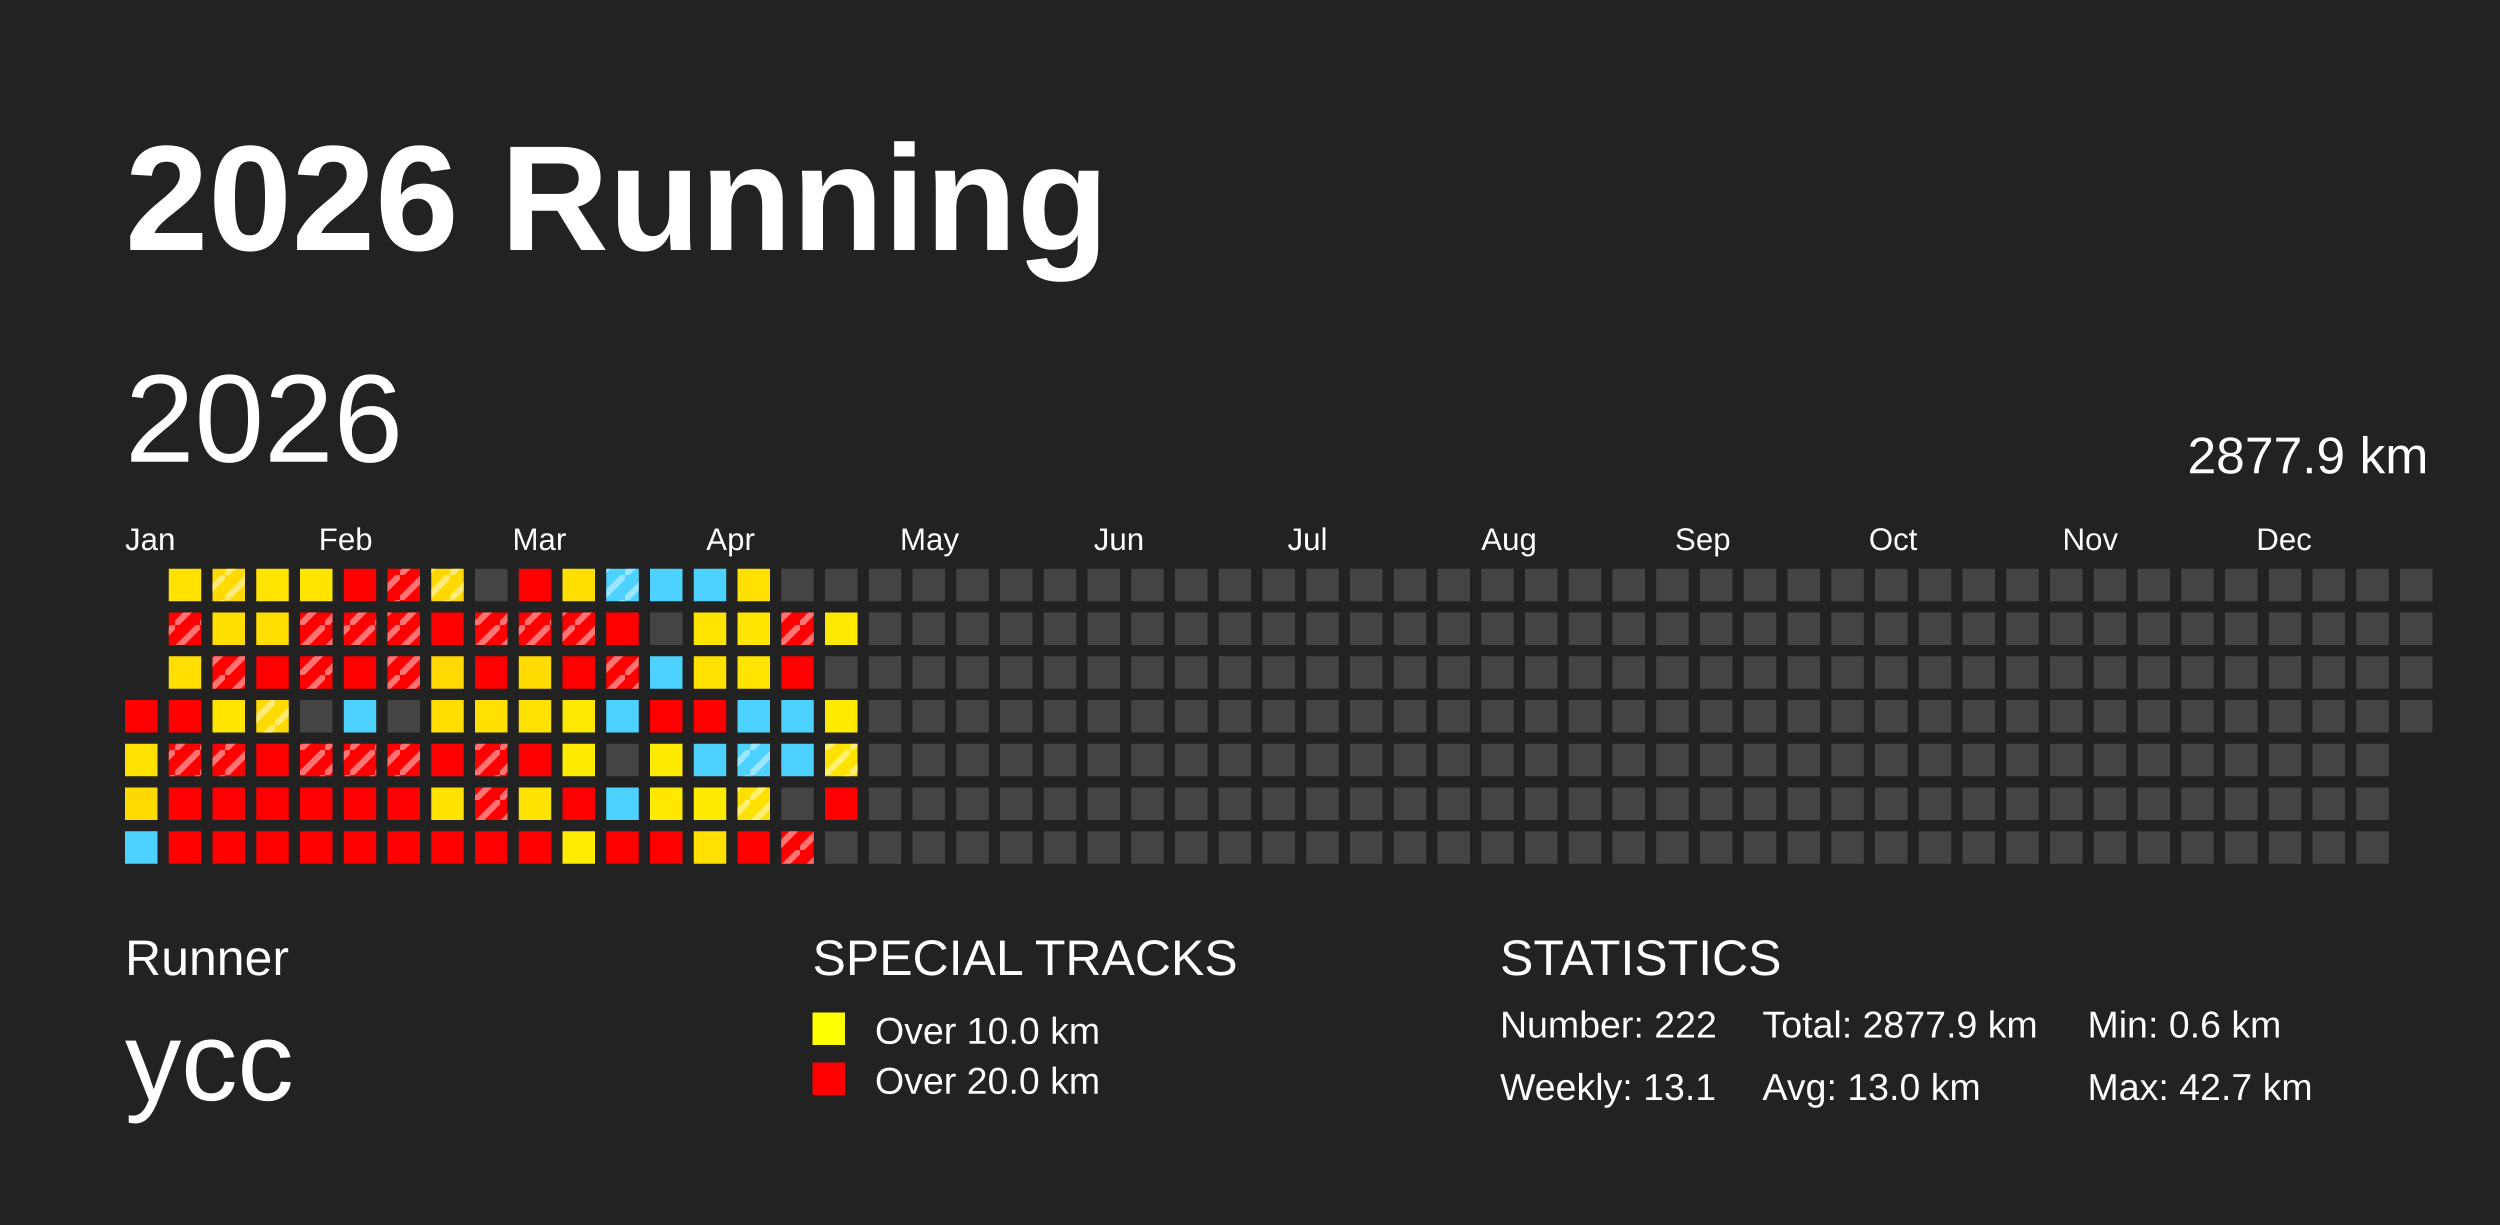
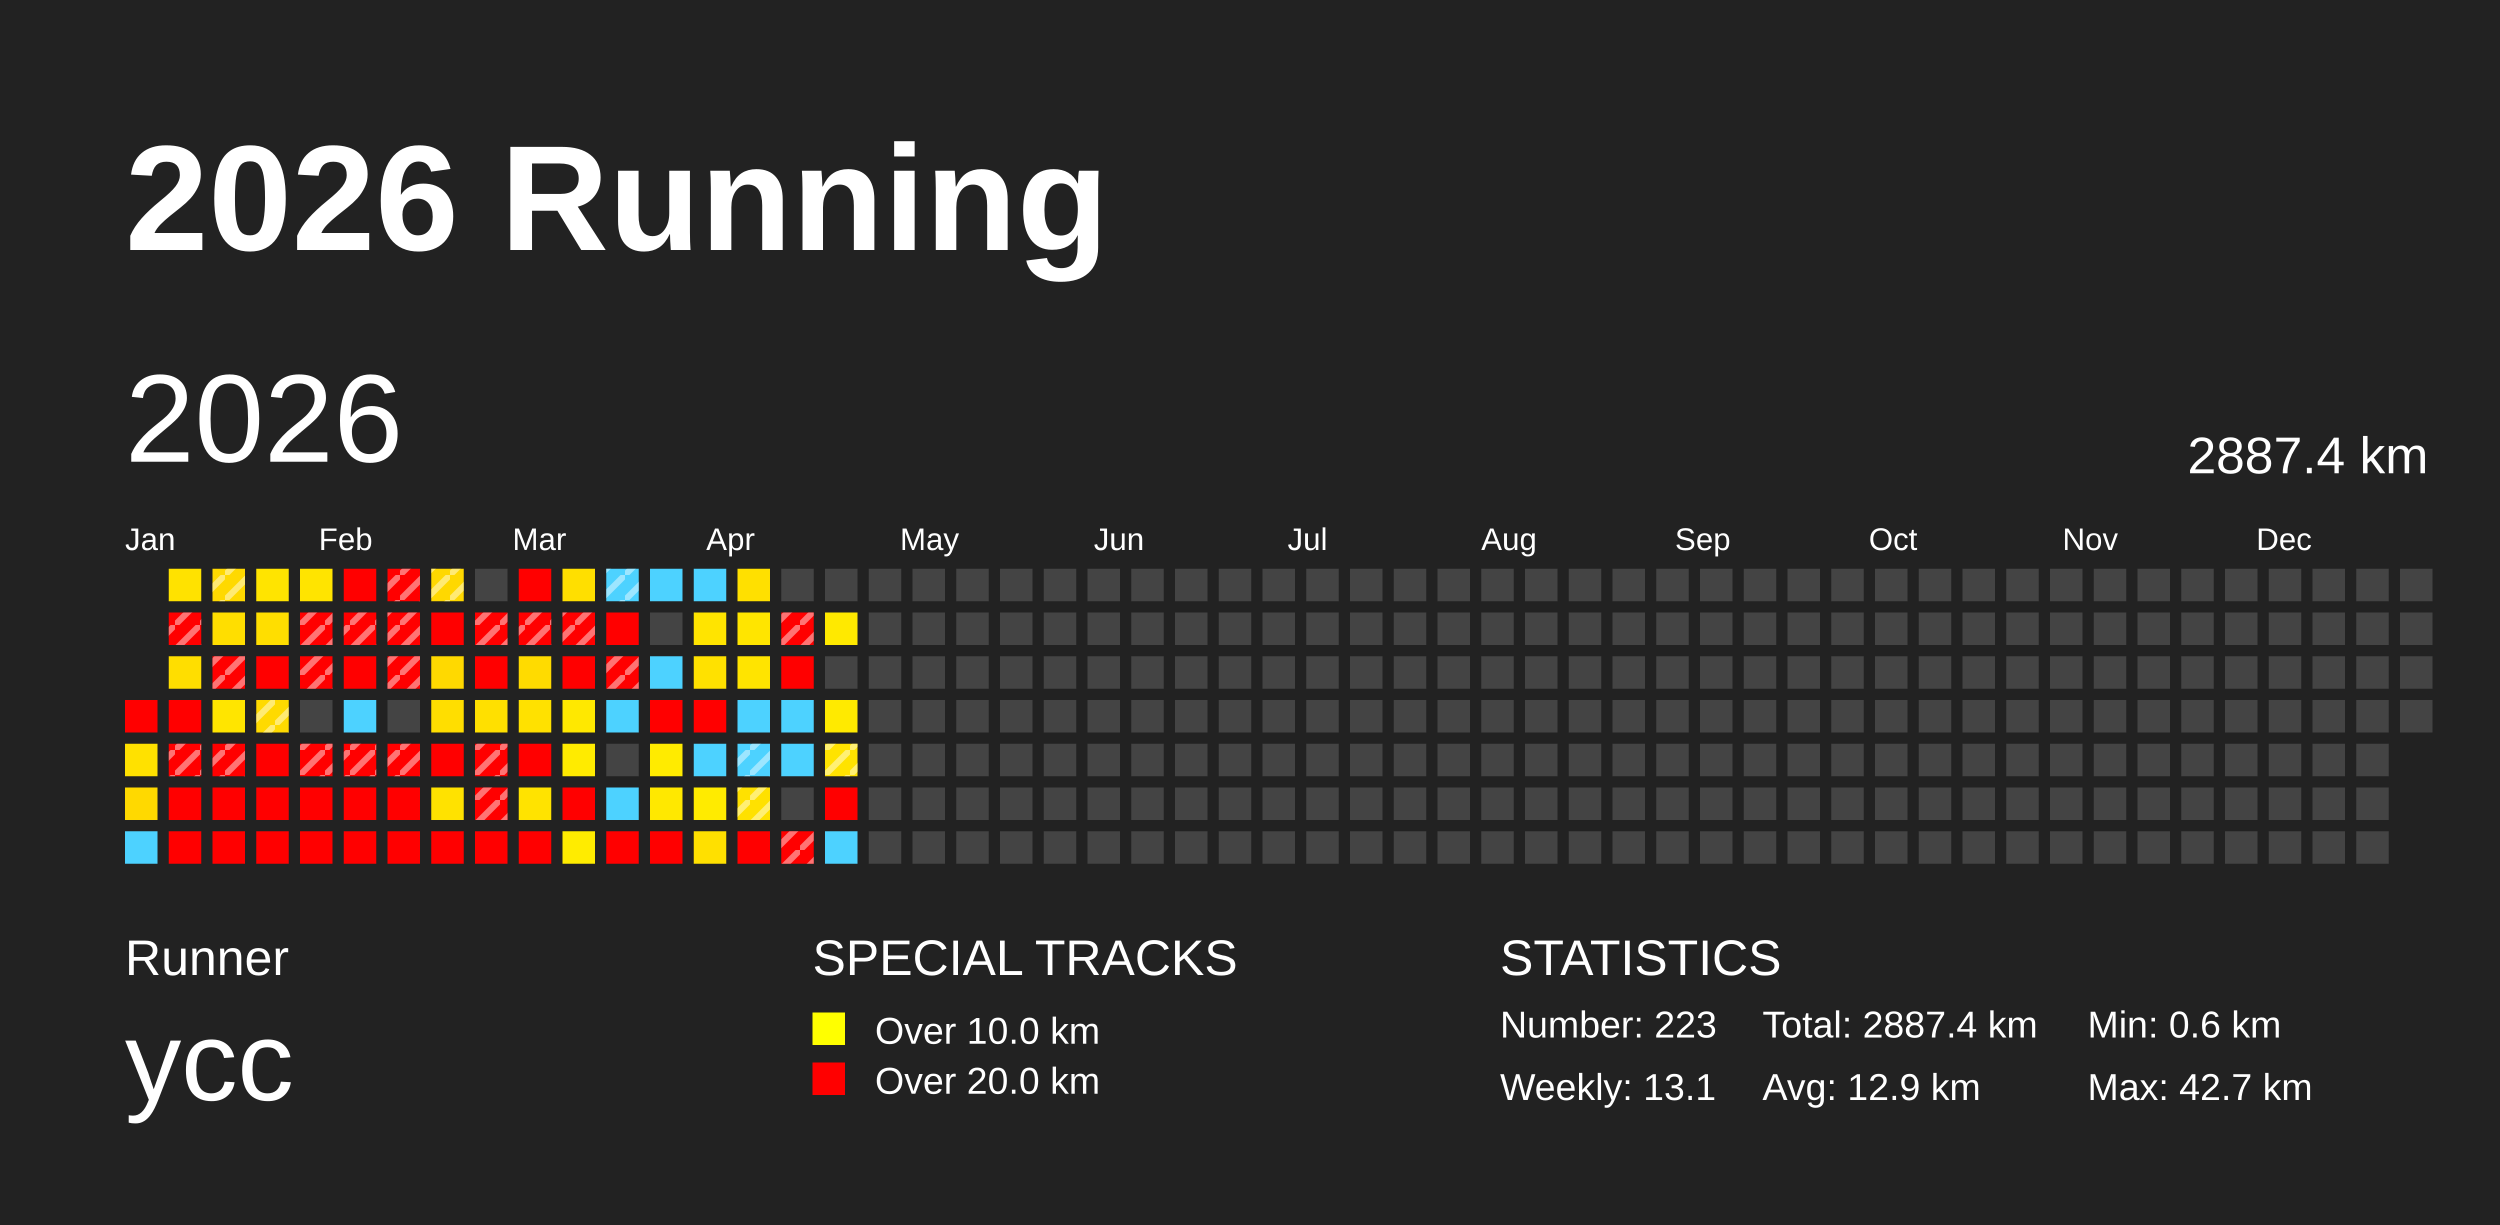
<svg xmlns="http://www.w3.org/2000/svg" baseProfile="full" height="98mm" version="1.1" viewBox="0,0,200,98" width="200mm">
  <defs>
    <pattern height="2" id="indoor-stripe" patternUnits="userSpaceOnUse" width="2">
      <line stroke="white" stroke-opacity="0.45" stroke-width="0.5" x1="0" x2="2" y1="2" y2="0" />
    </pattern>
  </defs>
  <rect fill="#222222" height="98" width="200" x="0" y="0" />
  <text fill="#FFFFFF" style="font-size:12px; font-family:Arial; font-weight:bold;" x="10" y="20">2026 Running</text>
  <text fill="#FFFFFF" style="font-size:4px; font-family:Arial" x="10" y="78">Runner</text>
  <text fill="#FFFFFF" style="font-size:9px; font-family:Arial" x="10" y="88">ycc</text>
  <text fill="#FFFFFF" style="font-size:4px; font-family:Arial" x="65" y="78">SPECIAL TRACKS</text>
  <rect fill="yellow" height="2.6" width="2.6" x="65" y="81" />
  <text fill="#FFFFFF" style="font-size:3px; font-family:Arial" x="70" y="83.5">Over 10.0 km</text>
  <rect fill="red" height="2.6" width="2.6" x="65" y="85" />
  <text fill="#FFFFFF" style="font-size:3px; font-family:Arial" x="70" y="87.5">Over 20.0 km</text>
  <text fill="#FFFFFF" style="font-size:4px; font-family:Arial" x="120" y="78">STATISTICS</text>
-   <text fill="#FFFFFF" style="font-size:3px; font-family:Arial" x="120" y="83">Number: 222</text>
+   <text fill="#FFFFFF" style="font-size:3px; font-family:Arial" x="120" y="83">Number: 223</text>
  <text fill="#FFFFFF" style="font-size:3px; font-family:Arial" x="120" y="88">Weekly: 13.1</text>
-   <text fill="#FFFFFF" style="font-size:3px; font-family:Arial" x="141" y="83">Total: 2877.9 km</text>
-   <text fill="#FFFFFF" style="font-size:3px; font-family:Arial" x="141" y="88">Avg: 13.0 km</text>
+   <text fill="#FFFFFF" style="font-size:3px; font-family:Arial" x="141" y="83">Total: 2887.4 km</text>
+   <text fill="#FFFFFF" style="font-size:3px; font-family:Arial" x="141" y="88">Avg: 12.9 km</text>
  <text fill="#FFFFFF" style="font-size:3px; font-family:Arial" x="167" y="83">Min: 0.6 km</text>
  <text fill="#FFFFFF" style="font-size:3px; font-family:Arial" x="167" y="88">Max: 42.7 km</text>
  <text dominant-baseline="hanging" fill="#FFFFFF" style="font-size:10.0px; font-family:Arial;" x="10" y="30">2026</text>
-   <text dominant-baseline="hanging" fill="#FFFFFF" style="font-size:4.125px; font-family:Arial;" x="175" y="35">2877.9 km</text>
+   <text dominant-baseline="hanging" fill="#FFFFFF" style="font-size:4.125px; font-family:Arial;" x="175" y="35">2887.4 km</text>
  <text fill="#FFFFFF" style="font-size:2.5px; font-family:Arial" x="10.0" y="44">Jan</text>
  <text fill="#FFFFFF" style="font-size:2.5px; font-family:Arial" x="25.5" y="44">Feb</text>
  <text fill="#FFFFFF" style="font-size:2.5px; font-family:Arial" x="41.0" y="44">Mar</text>
  <text fill="#FFFFFF" style="font-size:2.5px; font-family:Arial" x="56.5" y="44">Apr</text>
  <text fill="#FFFFFF" style="font-size:2.5px; font-family:Arial" x="72.0" y="44">May</text>
  <text fill="#FFFFFF" style="font-size:2.5px; font-family:Arial" x="87.5" y="44">Jun</text>
  <text fill="#FFFFFF" style="font-size:2.5px; font-family:Arial" x="103.0" y="44">Jul</text>
  <text fill="#FFFFFF" style="font-size:2.5px; font-family:Arial" x="118.5" y="44">Aug</text>
  <text fill="#FFFFFF" style="font-size:2.5px; font-family:Arial" x="134.0" y="44">Sep</text>
  <text fill="#FFFFFF" style="font-size:2.5px; font-family:Arial" x="149.5" y="44">Oct</text>
  <text fill="#FFFFFF" style="font-size:2.5px; font-family:Arial" x="165.0" y="44">Nov</text>
  <text fill="#FFFFFF" style="font-size:2.5px; font-family:Arial" x="180.5" y="44">Dec</text>
  <rect fill="red" height="2.6" width="2.6" x="10.0" y="56.0" />
  <rect fill="#ffe100" height="2.6" width="2.6" x="10.0" y="59.5" />
  <rect fill="#ffd900" height="2.6" width="2.6" x="10.0" y="63.0" />
  <rect fill="#4dd2ff" height="2.6" width="2.6" x="10.0" y="66.5" />
  <rect fill="#ffe200" height="2.6" width="2.6" x="13.5" y="45.5" />
  <rect fill="red" height="2.6" width="2.6" x="13.5" y="49.0" />
  <rect fill="url(#indoor-stripe)" height="2.6" width="2.6" x="13.5" y="49.0" />
  <rect fill="#ffde00" height="2.6" width="2.6" x="13.5" y="52.5" />
  <rect fill="red" height="2.6" width="2.6" x="13.5" y="56.0" />
  <rect fill="red" height="2.6" width="2.6" x="13.5" y="59.5" />
  <rect fill="url(#indoor-stripe)" height="2.6" width="2.6" x="13.5" y="59.5" />
  <rect fill="red" height="2.6" width="2.6" x="13.5" y="63.0" />
  <rect fill="red" height="2.6" width="2.6" x="13.5" y="66.5" />
  <rect fill="#ffd900" height="2.6" width="2.6" x="17.0" y="45.5" />
  <rect fill="url(#indoor-stripe)" height="2.6" width="2.6" x="17.0" y="45.5" />
  <rect fill="#ffde00" height="2.6" width="2.6" x="17.0" y="49.0" />
  <rect fill="red" height="2.6" width="2.6" x="17.0" y="52.5" />
  <rect fill="url(#indoor-stripe)" height="2.6" width="2.6" x="17.0" y="52.5" />
  <rect fill="#ffe500" height="2.6" width="2.6" x="17.0" y="56.0" />
  <rect fill="red" height="2.6" width="2.6" x="17.0" y="59.5" />
  <rect fill="url(#indoor-stripe)" height="2.6" width="2.6" x="17.0" y="59.5" />
  <rect fill="red" height="2.6" width="2.6" x="17.0" y="63.0" />
  <rect fill="red" height="2.6" width="2.6" x="17.0" y="66.5" />
  <rect fill="#ffe400" height="2.6" width="2.6" x="20.5" y="45.5" />
  <rect fill="#ffde00" height="2.6" width="2.6" x="20.5" y="49.0" />
  <rect fill="red" height="2.6" width="2.6" x="20.5" y="52.5" />
  <rect fill="#ffda00" height="2.6" width="2.6" x="20.5" y="56.0" />
  <rect fill="url(#indoor-stripe)" height="2.6" width="2.6" x="20.5" y="56.0" />
  <rect fill="red" height="2.6" width="2.6" x="20.5" y="59.5" />
  <rect fill="red" height="2.6" width="2.6" x="20.5" y="63.0" />
  <rect fill="red" height="2.6" width="2.6" x="20.5" y="66.5" />
  <rect fill="#ffe400" height="2.6" width="2.6" x="24.0" y="45.5" />
  <rect fill="red" height="2.6" width="2.6" x="24.0" y="49.0" />
  <rect fill="url(#indoor-stripe)" height="2.6" width="2.6" x="24.0" y="49.0" />
  <rect fill="red" height="2.6" width="2.6" x="24.0" y="52.5" />
  <rect fill="url(#indoor-stripe)" height="2.6" width="2.6" x="24.0" y="52.5" />
  <rect fill="#444444" height="2.6" width="2.6" x="24.0" y="56.0" />
  <rect fill="red" height="2.6" width="2.6" x="24.0" y="59.5" />
  <rect fill="url(#indoor-stripe)" height="2.6" width="2.6" x="24.0" y="59.5" />
  <rect fill="red" height="2.6" width="2.6" x="24.0" y="63.0" />
  <rect fill="red" height="2.6" width="2.6" x="24.0" y="66.5" />
  <rect fill="red" height="2.6" width="2.6" x="27.5" y="45.5" />
  <rect fill="red" height="2.6" width="2.6" x="27.5" y="49.0" />
  <rect fill="url(#indoor-stripe)" height="2.6" width="2.6" x="27.5" y="49.0" />
  <rect fill="red" height="2.6" width="2.6" x="27.5" y="52.5" />
  <rect fill="#4dd2ff" height="2.6" width="2.6" x="27.5" y="56.0" />
  <rect fill="red" height="2.6" width="2.6" x="27.5" y="59.5" />
  <rect fill="url(#indoor-stripe)" height="2.6" width="2.6" x="27.5" y="59.5" />
  <rect fill="red" height="2.6" width="2.6" x="27.5" y="63.0" />
  <rect fill="red" height="2.6" width="2.6" x="27.5" y="66.5" />
  <rect fill="red" height="2.6" width="2.6" x="31.0" y="45.5" />
  <rect fill="url(#indoor-stripe)" height="2.6" width="2.6" x="31.0" y="45.5" />
  <rect fill="red" height="2.6" width="2.6" x="31.0" y="49.0" />
  <rect fill="url(#indoor-stripe)" height="2.6" width="2.6" x="31.0" y="49.0" />
  <rect fill="red" height="2.6" width="2.6" x="31.0" y="52.5" />
  <rect fill="url(#indoor-stripe)" height="2.6" width="2.6" x="31.0" y="52.5" />
  <rect fill="#444444" height="2.6" width="2.6" x="31.0" y="56.0" />
  <rect fill="red" height="2.6" width="2.6" x="31.0" y="59.5" />
  <rect fill="url(#indoor-stripe)" height="2.6" width="2.6" x="31.0" y="59.5" />
  <rect fill="red" height="2.6" width="2.6" x="31.0" y="63.0" />
  <rect fill="red" height="2.6" width="2.6" x="31.0" y="66.5" />
  <rect fill="#ffd800" height="2.6" width="2.6" x="34.5" y="45.5" />
  <rect fill="url(#indoor-stripe)" height="2.6" width="2.6" x="34.5" y="45.5" />
  <rect fill="red" height="2.6" width="2.6" x="34.5" y="49.0" />
  <rect fill="#ffd900" height="2.6" width="2.6" x="34.5" y="52.5" />
  <rect fill="#ffde00" height="2.6" width="2.6" x="34.5" y="56.0" />
  <rect fill="red" height="2.6" width="2.6" x="34.5" y="59.5" />
  <rect fill="#ffe200" height="2.6" width="2.6" x="34.5" y="63.0" />
  <rect fill="red" height="2.6" width="2.6" x="34.5" y="66.5" />
  <rect fill="#444444" height="2.6" width="2.6" x="38.0" y="45.5" />
  <rect fill="red" height="2.6" width="2.6" x="38.0" y="49.0" />
  <rect fill="url(#indoor-stripe)" height="2.6" width="2.6" x="38.0" y="49.0" />
  <rect fill="red" height="2.6" width="2.6" x="38.0" y="52.5" />
  <rect fill="#ffe000" height="2.6" width="2.6" x="38.0" y="56.0" />
  <rect fill="red" height="2.6" width="2.6" x="38.0" y="59.5" />
  <rect fill="url(#indoor-stripe)" height="2.6" width="2.6" x="38.0" y="59.5" />
  <rect fill="red" height="2.6" width="2.6" x="38.0" y="63.0" />
  <rect fill="url(#indoor-stripe)" height="2.6" width="2.6" x="38.0" y="63.0" />
  <rect fill="red" height="2.6" width="2.6" x="38.0" y="66.5" />
  <rect fill="red" height="2.6" width="2.6" x="41.5" y="45.5" />
  <rect fill="red" height="2.6" width="2.6" x="41.5" y="49.0" />
  <rect fill="url(#indoor-stripe)" height="2.6" width="2.6" x="41.5" y="49.0" />
  <rect fill="#ffdb00" height="2.6" width="2.6" x="41.5" y="52.5" />
  <rect fill="#ffe100" height="2.6" width="2.6" x="41.5" y="56.0" />
  <rect fill="red" height="2.6" width="2.6" x="41.5" y="59.5" />
  <rect fill="#ffe300" height="2.6" width="2.6" x="41.5" y="63.0" />
  <rect fill="red" height="2.6" width="2.6" x="41.5" y="66.5" />
  <rect fill="#ffdf00" height="2.6" width="2.6" x="45.0" y="45.5" />
  <rect fill="red" height="2.6" width="2.6" x="45.0" y="49.0" />
  <rect fill="url(#indoor-stripe)" height="2.6" width="2.6" x="45.0" y="49.0" />
  <rect fill="red" height="2.6" width="2.6" x="45.0" y="52.5" />
  <rect fill="#ffe800" height="2.6" width="2.6" x="45.0" y="56.0" />
  <rect fill="#ffeb00" height="2.6" width="2.6" x="45.0" y="59.5" />
  <rect fill="red" height="2.6" width="2.6" x="45.0" y="63.0" />
  <rect fill="#ffec00" height="2.6" width="2.6" x="45.0" y="66.5" />
  <rect fill="#4dd2ff" height="2.6" width="2.6" x="48.5" y="45.5" />
  <rect fill="url(#indoor-stripe)" height="2.6" width="2.6" x="48.5" y="45.5" />
  <rect fill="red" height="2.6" width="2.6" x="48.5" y="49.0" />
  <rect fill="red" height="2.6" width="2.6" x="48.5" y="52.5" />
  <rect fill="url(#indoor-stripe)" height="2.6" width="2.6" x="48.5" y="52.5" />
  <rect fill="#4dd2ff" height="2.6" width="2.6" x="48.5" y="56.0" />
  <rect fill="#444444" height="2.6" width="2.6" x="48.5" y="59.5" />
  <rect fill="#4dd2ff" height="2.6" width="2.6" x="48.5" y="63.0" />
  <rect fill="red" height="2.6" width="2.6" x="48.5" y="66.5" />
  <rect fill="#4dd2ff" height="2.6" width="2.6" x="52.0" y="45.5" />
  <rect fill="#444444" height="2.6" width="2.6" x="52.0" y="49.0" />
  <rect fill="#4dd2ff" height="2.6" width="2.6" x="52.0" y="52.5" />
  <rect fill="red" height="2.6" width="2.6" x="52.0" y="56.0" />
  <rect fill="#ffeb00" height="2.6" width="2.6" x="52.0" y="59.5" />
  <rect fill="#ffe800" height="2.6" width="2.6" x="52.0" y="63.0" />
  <rect fill="red" height="2.6" width="2.6" x="52.0" y="66.5" />
  <rect fill="#4dd2ff" height="2.6" width="2.6" x="55.5" y="45.5" />
  <rect fill="#ffe400" height="2.6" width="2.6" x="55.5" y="49.0" />
  <rect fill="#ffe100" height="2.6" width="2.6" x="55.5" y="52.5" />
  <rect fill="red" height="2.6" width="2.6" x="55.5" y="56.0" />
  <rect fill="#4dd2ff" height="2.6" width="2.6" x="55.5" y="59.5" />
  <rect fill="#ffeb00" height="2.6" width="2.6" x="55.5" y="63.0" />
  <rect fill="#ffe000" height="2.6" width="2.6" x="55.5" y="66.5" />
  <rect fill="#ffe000" height="2.6" width="2.6" x="59.0" y="45.5" />
  <rect fill="#ffe500" height="2.6" width="2.6" x="59.0" y="49.0" />
  <rect fill="#ffe400" height="2.6" width="2.6" x="59.0" y="52.5" />
  <rect fill="#4dd2ff" height="2.6" width="2.6" x="59.0" y="56.0" />
  <rect fill="#4dd2ff" height="2.6" width="2.6" x="59.0" y="59.5" />
  <rect fill="url(#indoor-stripe)" height="2.6" width="2.6" x="59.0" y="59.5" />
  <rect fill="#ffe100" height="2.6" width="2.6" x="59.0" y="63.0" />
  <rect fill="url(#indoor-stripe)" height="2.6" width="2.6" x="59.0" y="63.0" />
  <rect fill="red" height="2.6" width="2.6" x="59.0" y="66.5" />
  <rect fill="#444444" height="2.6" width="2.6" x="62.5" y="45.5" />
  <rect fill="red" height="2.6" width="2.6" x="62.5" y="49.0" />
  <rect fill="url(#indoor-stripe)" height="2.6" width="2.6" x="62.5" y="49.0" />
  <rect fill="red" height="2.6" width="2.6" x="62.5" y="52.5" />
  <rect fill="#4dd2ff" height="2.6" width="2.6" x="62.5" y="56.0" />
  <rect fill="#4dd2ff" height="2.6" width="2.6" x="62.5" y="59.5" />
  <rect fill="#444444" height="2.6" width="2.6" x="62.5" y="63.0" />
  <rect fill="red" height="2.6" width="2.6" x="62.5" y="66.5" />
  <rect fill="url(#indoor-stripe)" height="2.6" width="2.6" x="62.5" y="66.5" />
  <rect fill="#444444" height="2.6" width="2.6" x="66.0" y="45.5" />
  <rect fill="#ffe900" height="2.6" width="2.6" x="66.0" y="49.0" />
  <rect fill="#444444" height="2.6" width="2.6" x="66.0" y="52.5" />
  <rect fill="#ffea00" height="2.6" width="2.6" x="66.0" y="56.0" />
  <rect fill="#ffe300" height="2.6" width="2.6" x="66.0" y="59.5" />
  <rect fill="url(#indoor-stripe)" height="2.6" width="2.6" x="66.0" y="59.5" />
  <rect fill="red" height="2.6" width="2.6" x="66.0" y="63.0" />
-   <rect fill="#444444" height="2.6" width="2.6" x="66.0" y="66.5" />
+   <rect fill="#4dd2ff" height="2.6" width="2.6" x="66.0" y="66.5" />
  <rect fill="#444444" height="2.6" width="2.6" x="69.5" y="45.5" />
  <rect fill="#444444" height="2.6" width="2.6" x="69.5" y="49.0" />
  <rect fill="#444444" height="2.6" width="2.6" x="69.5" y="52.5" />
  <rect fill="#444444" height="2.6" width="2.6" x="69.5" y="56.0" />
  <rect fill="#444444" height="2.6" width="2.6" x="69.5" y="59.5" />
  <rect fill="#444444" height="2.6" width="2.6" x="69.5" y="63.0" />
  <rect fill="#444444" height="2.6" width="2.6" x="69.5" y="66.5" />
  <rect fill="#444444" height="2.6" width="2.6" x="73.0" y="45.5" />
  <rect fill="#444444" height="2.6" width="2.6" x="73.0" y="49.0" />
  <rect fill="#444444" height="2.6" width="2.6" x="73.0" y="52.5" />
  <rect fill="#444444" height="2.6" width="2.6" x="73.0" y="56.0" />
  <rect fill="#444444" height="2.6" width="2.6" x="73.0" y="59.5" />
  <rect fill="#444444" height="2.6" width="2.6" x="73.0" y="63.0" />
  <rect fill="#444444" height="2.6" width="2.6" x="73.0" y="66.5" />
  <rect fill="#444444" height="2.6" width="2.6" x="76.5" y="45.5" />
  <rect fill="#444444" height="2.6" width="2.6" x="76.5" y="49.0" />
  <rect fill="#444444" height="2.6" width="2.6" x="76.5" y="52.5" />
  <rect fill="#444444" height="2.6" width="2.6" x="76.5" y="56.0" />
  <rect fill="#444444" height="2.6" width="2.6" x="76.5" y="59.5" />
  <rect fill="#444444" height="2.6" width="2.6" x="76.5" y="63.0" />
  <rect fill="#444444" height="2.6" width="2.6" x="76.5" y="66.5" />
  <rect fill="#444444" height="2.6" width="2.6" x="80.0" y="45.5" />
  <rect fill="#444444" height="2.6" width="2.6" x="80.0" y="49.0" />
  <rect fill="#444444" height="2.6" width="2.6" x="80.0" y="52.5" />
  <rect fill="#444444" height="2.6" width="2.6" x="80.0" y="56.0" />
  <rect fill="#444444" height="2.6" width="2.6" x="80.0" y="59.5" />
  <rect fill="#444444" height="2.6" width="2.6" x="80.0" y="63.0" />
  <rect fill="#444444" height="2.6" width="2.6" x="80.0" y="66.5" />
  <rect fill="#444444" height="2.6" width="2.6" x="83.5" y="45.5" />
  <rect fill="#444444" height="2.6" width="2.6" x="83.5" y="49.0" />
  <rect fill="#444444" height="2.6" width="2.6" x="83.5" y="52.5" />
  <rect fill="#444444" height="2.6" width="2.6" x="83.5" y="56.0" />
  <rect fill="#444444" height="2.6" width="2.6" x="83.5" y="59.5" />
  <rect fill="#444444" height="2.6" width="2.6" x="83.5" y="63.0" />
  <rect fill="#444444" height="2.6" width="2.6" x="83.5" y="66.5" />
  <rect fill="#444444" height="2.6" width="2.6" x="87.0" y="45.5" />
  <rect fill="#444444" height="2.6" width="2.6" x="87.0" y="49.0" />
  <rect fill="#444444" height="2.6" width="2.6" x="87.0" y="52.5" />
  <rect fill="#444444" height="2.6" width="2.6" x="87.0" y="56.0" />
  <rect fill="#444444" height="2.6" width="2.6" x="87.0" y="59.5" />
  <rect fill="#444444" height="2.6" width="2.6" x="87.0" y="63.0" />
  <rect fill="#444444" height="2.6" width="2.6" x="87.0" y="66.5" />
  <rect fill="#444444" height="2.6" width="2.6" x="90.5" y="45.5" />
  <rect fill="#444444" height="2.6" width="2.6" x="90.5" y="49.0" />
  <rect fill="#444444" height="2.6" width="2.6" x="90.5" y="52.5" />
  <rect fill="#444444" height="2.6" width="2.6" x="90.5" y="56.0" />
  <rect fill="#444444" height="2.6" width="2.6" x="90.5" y="59.5" />
  <rect fill="#444444" height="2.6" width="2.6" x="90.5" y="63.0" />
  <rect fill="#444444" height="2.6" width="2.6" x="90.5" y="66.5" />
  <rect fill="#444444" height="2.6" width="2.6" x="94.0" y="45.5" />
  <rect fill="#444444" height="2.6" width="2.6" x="94.0" y="49.0" />
  <rect fill="#444444" height="2.6" width="2.6" x="94.0" y="52.5" />
  <rect fill="#444444" height="2.6" width="2.6" x="94.0" y="56.0" />
  <rect fill="#444444" height="2.6" width="2.6" x="94.0" y="59.5" />
  <rect fill="#444444" height="2.6" width="2.6" x="94.0" y="63.0" />
  <rect fill="#444444" height="2.6" width="2.6" x="94.0" y="66.5" />
  <rect fill="#444444" height="2.6" width="2.6" x="97.5" y="45.5" />
  <rect fill="#444444" height="2.6" width="2.6" x="97.5" y="49.0" />
  <rect fill="#444444" height="2.6" width="2.6" x="97.5" y="52.5" />
  <rect fill="#444444" height="2.6" width="2.6" x="97.5" y="56.0" />
  <rect fill="#444444" height="2.6" width="2.6" x="97.5" y="59.5" />
  <rect fill="#444444" height="2.6" width="2.6" x="97.5" y="63.0" />
  <rect fill="#444444" height="2.6" width="2.6" x="97.5" y="66.5" />
  <rect fill="#444444" height="2.6" width="2.6" x="101.0" y="45.5" />
  <rect fill="#444444" height="2.6" width="2.6" x="101.0" y="49.0" />
  <rect fill="#444444" height="2.6" width="2.6" x="101.0" y="52.5" />
  <rect fill="#444444" height="2.6" width="2.6" x="101.0" y="56.0" />
  <rect fill="#444444" height="2.6" width="2.6" x="101.0" y="59.5" />
  <rect fill="#444444" height="2.6" width="2.6" x="101.0" y="63.0" />
  <rect fill="#444444" height="2.6" width="2.6" x="101.0" y="66.5" />
  <rect fill="#444444" height="2.6" width="2.6" x="104.5" y="45.5" />
  <rect fill="#444444" height="2.6" width="2.6" x="104.5" y="49.0" />
  <rect fill="#444444" height="2.6" width="2.6" x="104.5" y="52.5" />
  <rect fill="#444444" height="2.6" width="2.6" x="104.5" y="56.0" />
  <rect fill="#444444" height="2.6" width="2.6" x="104.5" y="59.5" />
  <rect fill="#444444" height="2.6" width="2.6" x="104.5" y="63.0" />
  <rect fill="#444444" height="2.6" width="2.6" x="104.5" y="66.5" />
  <rect fill="#444444" height="2.6" width="2.6" x="108.0" y="45.5" />
  <rect fill="#444444" height="2.6" width="2.6" x="108.0" y="49.0" />
  <rect fill="#444444" height="2.6" width="2.6" x="108.0" y="52.5" />
  <rect fill="#444444" height="2.6" width="2.6" x="108.0" y="56.0" />
  <rect fill="#444444" height="2.6" width="2.6" x="108.0" y="59.5" />
  <rect fill="#444444" height="2.6" width="2.6" x="108.0" y="63.0" />
  <rect fill="#444444" height="2.6" width="2.6" x="108.0" y="66.5" />
  <rect fill="#444444" height="2.6" width="2.6" x="111.5" y="45.5" />
  <rect fill="#444444" height="2.6" width="2.6" x="111.5" y="49.0" />
  <rect fill="#444444" height="2.6" width="2.6" x="111.5" y="52.5" />
  <rect fill="#444444" height="2.6" width="2.6" x="111.5" y="56.0" />
  <rect fill="#444444" height="2.6" width="2.6" x="111.5" y="59.5" />
  <rect fill="#444444" height="2.6" width="2.6" x="111.5" y="63.0" />
  <rect fill="#444444" height="2.6" width="2.6" x="111.5" y="66.5" />
  <rect fill="#444444" height="2.6" width="2.6" x="115.0" y="45.5" />
  <rect fill="#444444" height="2.6" width="2.6" x="115.0" y="49.0" />
  <rect fill="#444444" height="2.6" width="2.6" x="115.0" y="52.5" />
  <rect fill="#444444" height="2.6" width="2.6" x="115.0" y="56.0" />
  <rect fill="#444444" height="2.6" width="2.6" x="115.0" y="59.5" />
  <rect fill="#444444" height="2.6" width="2.6" x="115.0" y="63.0" />
  <rect fill="#444444" height="2.6" width="2.6" x="115.0" y="66.5" />
  <rect fill="#444444" height="2.6" width="2.6" x="118.5" y="45.5" />
  <rect fill="#444444" height="2.6" width="2.6" x="118.5" y="49.0" />
  <rect fill="#444444" height="2.6" width="2.6" x="118.5" y="52.5" />
  <rect fill="#444444" height="2.6" width="2.6" x="118.5" y="56.0" />
  <rect fill="#444444" height="2.6" width="2.6" x="118.5" y="59.5" />
  <rect fill="#444444" height="2.6" width="2.6" x="118.5" y="63.0" />
  <rect fill="#444444" height="2.6" width="2.6" x="118.5" y="66.5" />
  <rect fill="#444444" height="2.6" width="2.6" x="122.0" y="45.5" />
  <rect fill="#444444" height="2.6" width="2.6" x="122.0" y="49.0" />
  <rect fill="#444444" height="2.6" width="2.6" x="122.0" y="52.5" />
  <rect fill="#444444" height="2.6" width="2.6" x="122.0" y="56.0" />
  <rect fill="#444444" height="2.6" width="2.6" x="122.0" y="59.5" />
  <rect fill="#444444" height="2.6" width="2.6" x="122.0" y="63.0" />
  <rect fill="#444444" height="2.6" width="2.6" x="122.0" y="66.5" />
  <rect fill="#444444" height="2.6" width="2.6" x="125.5" y="45.5" />
  <rect fill="#444444" height="2.6" width="2.6" x="125.5" y="49.0" />
  <rect fill="#444444" height="2.6" width="2.6" x="125.5" y="52.5" />
  <rect fill="#444444" height="2.6" width="2.6" x="125.5" y="56.0" />
  <rect fill="#444444" height="2.6" width="2.6" x="125.5" y="59.5" />
  <rect fill="#444444" height="2.6" width="2.6" x="125.5" y="63.0" />
  <rect fill="#444444" height="2.6" width="2.6" x="125.5" y="66.5" />
  <rect fill="#444444" height="2.6" width="2.6" x="129.0" y="45.5" />
  <rect fill="#444444" height="2.6" width="2.6" x="129.0" y="49.0" />
  <rect fill="#444444" height="2.6" width="2.6" x="129.0" y="52.5" />
  <rect fill="#444444" height="2.6" width="2.6" x="129.0" y="56.0" />
  <rect fill="#444444" height="2.6" width="2.6" x="129.0" y="59.5" />
  <rect fill="#444444" height="2.6" width="2.6" x="129.0" y="63.0" />
  <rect fill="#444444" height="2.6" width="2.6" x="129.0" y="66.5" />
  <rect fill="#444444" height="2.6" width="2.6" x="132.5" y="45.5" />
  <rect fill="#444444" height="2.6" width="2.6" x="132.5" y="49.0" />
  <rect fill="#444444" height="2.6" width="2.6" x="132.5" y="52.5" />
  <rect fill="#444444" height="2.6" width="2.6" x="132.5" y="56.0" />
  <rect fill="#444444" height="2.6" width="2.6" x="132.5" y="59.5" />
  <rect fill="#444444" height="2.6" width="2.6" x="132.5" y="63.0" />
  <rect fill="#444444" height="2.6" width="2.6" x="132.5" y="66.5" />
  <rect fill="#444444" height="2.6" width="2.6" x="136.0" y="45.5" />
  <rect fill="#444444" height="2.6" width="2.6" x="136.0" y="49.0" />
  <rect fill="#444444" height="2.6" width="2.6" x="136.0" y="52.5" />
  <rect fill="#444444" height="2.6" width="2.6" x="136.0" y="56.0" />
  <rect fill="#444444" height="2.6" width="2.6" x="136.0" y="59.5" />
  <rect fill="#444444" height="2.6" width="2.6" x="136.0" y="63.0" />
  <rect fill="#444444" height="2.6" width="2.6" x="136.0" y="66.5" />
  <rect fill="#444444" height="2.6" width="2.6" x="139.5" y="45.5" />
  <rect fill="#444444" height="2.6" width="2.6" x="139.5" y="49.0" />
  <rect fill="#444444" height="2.6" width="2.6" x="139.5" y="52.5" />
  <rect fill="#444444" height="2.6" width="2.6" x="139.5" y="56.0" />
  <rect fill="#444444" height="2.6" width="2.6" x="139.5" y="59.5" />
  <rect fill="#444444" height="2.6" width="2.6" x="139.5" y="63.0" />
  <rect fill="#444444" height="2.6" width="2.6" x="139.5" y="66.5" />
  <rect fill="#444444" height="2.6" width="2.6" x="143.0" y="45.5" />
  <rect fill="#444444" height="2.6" width="2.6" x="143.0" y="49.0" />
  <rect fill="#444444" height="2.6" width="2.6" x="143.0" y="52.5" />
  <rect fill="#444444" height="2.6" width="2.6" x="143.0" y="56.0" />
  <rect fill="#444444" height="2.6" width="2.6" x="143.0" y="59.5" />
  <rect fill="#444444" height="2.6" width="2.6" x="143.0" y="63.0" />
  <rect fill="#444444" height="2.6" width="2.6" x="143.0" y="66.5" />
  <rect fill="#444444" height="2.6" width="2.6" x="146.5" y="45.5" />
  <rect fill="#444444" height="2.6" width="2.6" x="146.5" y="49.0" />
  <rect fill="#444444" height="2.6" width="2.6" x="146.5" y="52.5" />
  <rect fill="#444444" height="2.6" width="2.6" x="146.5" y="56.0" />
  <rect fill="#444444" height="2.6" width="2.6" x="146.5" y="59.5" />
  <rect fill="#444444" height="2.6" width="2.6" x="146.5" y="63.0" />
  <rect fill="#444444" height="2.6" width="2.6" x="146.5" y="66.5" />
  <rect fill="#444444" height="2.6" width="2.6" x="150.0" y="45.5" />
  <rect fill="#444444" height="2.6" width="2.6" x="150.0" y="49.0" />
  <rect fill="#444444" height="2.6" width="2.6" x="150.0" y="52.5" />
  <rect fill="#444444" height="2.6" width="2.6" x="150.0" y="56.0" />
  <rect fill="#444444" height="2.6" width="2.6" x="150.0" y="59.5" />
  <rect fill="#444444" height="2.6" width="2.6" x="150.0" y="63.0" />
  <rect fill="#444444" height="2.6" width="2.6" x="150.0" y="66.5" />
  <rect fill="#444444" height="2.6" width="2.6" x="153.5" y="45.5" />
  <rect fill="#444444" height="2.6" width="2.6" x="153.5" y="49.0" />
  <rect fill="#444444" height="2.6" width="2.6" x="153.5" y="52.5" />
  <rect fill="#444444" height="2.6" width="2.6" x="153.5" y="56.0" />
  <rect fill="#444444" height="2.6" width="2.6" x="153.5" y="59.5" />
  <rect fill="#444444" height="2.6" width="2.6" x="153.5" y="63.0" />
  <rect fill="#444444" height="2.6" width="2.6" x="153.5" y="66.5" />
  <rect fill="#444444" height="2.6" width="2.6" x="157.0" y="45.5" />
  <rect fill="#444444" height="2.6" width="2.6" x="157.0" y="49.0" />
  <rect fill="#444444" height="2.6" width="2.6" x="157.0" y="52.5" />
  <rect fill="#444444" height="2.6" width="2.6" x="157.0" y="56.0" />
  <rect fill="#444444" height="2.6" width="2.6" x="157.0" y="59.5" />
  <rect fill="#444444" height="2.6" width="2.6" x="157.0" y="63.0" />
  <rect fill="#444444" height="2.6" width="2.6" x="157.0" y="66.5" />
  <rect fill="#444444" height="2.6" width="2.6" x="160.5" y="45.5" />
  <rect fill="#444444" height="2.6" width="2.6" x="160.5" y="49.0" />
  <rect fill="#444444" height="2.6" width="2.6" x="160.5" y="52.5" />
  <rect fill="#444444" height="2.6" width="2.6" x="160.5" y="56.0" />
  <rect fill="#444444" height="2.6" width="2.6" x="160.5" y="59.5" />
  <rect fill="#444444" height="2.6" width="2.6" x="160.5" y="63.0" />
  <rect fill="#444444" height="2.6" width="2.6" x="160.5" y="66.5" />
  <rect fill="#444444" height="2.6" width="2.6" x="164.0" y="45.5" />
  <rect fill="#444444" height="2.6" width="2.6" x="164.0" y="49.0" />
  <rect fill="#444444" height="2.6" width="2.6" x="164.0" y="52.5" />
  <rect fill="#444444" height="2.6" width="2.6" x="164.0" y="56.0" />
  <rect fill="#444444" height="2.6" width="2.6" x="164.0" y="59.5" />
  <rect fill="#444444" height="2.6" width="2.6" x="164.0" y="63.0" />
  <rect fill="#444444" height="2.6" width="2.6" x="164.0" y="66.5" />
  <rect fill="#444444" height="2.6" width="2.6" x="167.5" y="45.5" />
  <rect fill="#444444" height="2.6" width="2.6" x="167.5" y="49.0" />
  <rect fill="#444444" height="2.6" width="2.6" x="167.5" y="52.5" />
  <rect fill="#444444" height="2.6" width="2.6" x="167.5" y="56.0" />
  <rect fill="#444444" height="2.6" width="2.6" x="167.5" y="59.5" />
  <rect fill="#444444" height="2.6" width="2.6" x="167.5" y="63.0" />
  <rect fill="#444444" height="2.6" width="2.6" x="167.5" y="66.5" />
  <rect fill="#444444" height="2.6" width="2.6" x="171.0" y="45.5" />
  <rect fill="#444444" height="2.6" width="2.6" x="171.0" y="49.0" />
  <rect fill="#444444" height="2.6" width="2.6" x="171.0" y="52.5" />
  <rect fill="#444444" height="2.6" width="2.6" x="171.0" y="56.0" />
  <rect fill="#444444" height="2.6" width="2.6" x="171.0" y="59.5" />
  <rect fill="#444444" height="2.6" width="2.6" x="171.0" y="63.0" />
  <rect fill="#444444" height="2.6" width="2.6" x="171.0" y="66.5" />
  <rect fill="#444444" height="2.6" width="2.6" x="174.5" y="45.5" />
  <rect fill="#444444" height="2.6" width="2.6" x="174.5" y="49.0" />
  <rect fill="#444444" height="2.6" width="2.6" x="174.5" y="52.5" />
  <rect fill="#444444" height="2.6" width="2.6" x="174.5" y="56.0" />
  <rect fill="#444444" height="2.6" width="2.6" x="174.5" y="59.5" />
  <rect fill="#444444" height="2.6" width="2.6" x="174.5" y="63.0" />
  <rect fill="#444444" height="2.6" width="2.6" x="174.5" y="66.5" />
  <rect fill="#444444" height="2.6" width="2.6" x="178.0" y="45.5" />
  <rect fill="#444444" height="2.6" width="2.6" x="178.0" y="49.0" />
  <rect fill="#444444" height="2.6" width="2.6" x="178.0" y="52.5" />
  <rect fill="#444444" height="2.6" width="2.6" x="178.0" y="56.0" />
  <rect fill="#444444" height="2.6" width="2.6" x="178.0" y="59.5" />
  <rect fill="#444444" height="2.6" width="2.6" x="178.0" y="63.0" />
  <rect fill="#444444" height="2.6" width="2.6" x="178.0" y="66.5" />
  <rect fill="#444444" height="2.6" width="2.6" x="181.5" y="45.5" />
  <rect fill="#444444" height="2.6" width="2.6" x="181.5" y="49.0" />
  <rect fill="#444444" height="2.6" width="2.6" x="181.5" y="52.5" />
  <rect fill="#444444" height="2.6" width="2.6" x="181.5" y="56.0" />
  <rect fill="#444444" height="2.6" width="2.6" x="181.5" y="59.5" />
  <rect fill="#444444" height="2.6" width="2.6" x="181.5" y="63.0" />
  <rect fill="#444444" height="2.6" width="2.6" x="181.5" y="66.5" />
  <rect fill="#444444" height="2.6" width="2.6" x="185.0" y="45.5" />
  <rect fill="#444444" height="2.6" width="2.6" x="185.0" y="49.0" />
  <rect fill="#444444" height="2.6" width="2.6" x="185.0" y="52.5" />
  <rect fill="#444444" height="2.6" width="2.6" x="185.0" y="56.0" />
  <rect fill="#444444" height="2.6" width="2.6" x="185.0" y="59.5" />
  <rect fill="#444444" height="2.6" width="2.6" x="185.0" y="63.0" />
  <rect fill="#444444" height="2.6" width="2.6" x="185.0" y="66.5" />
  <rect fill="#444444" height="2.6" width="2.6" x="188.5" y="45.5" />
  <rect fill="#444444" height="2.6" width="2.6" x="188.5" y="49.0" />
  <rect fill="#444444" height="2.6" width="2.6" x="188.5" y="52.5" />
  <rect fill="#444444" height="2.6" width="2.6" x="188.5" y="56.0" />
  <rect fill="#444444" height="2.6" width="2.6" x="188.5" y="59.5" />
  <rect fill="#444444" height="2.6" width="2.6" x="188.5" y="63.0" />
  <rect fill="#444444" height="2.6" width="2.6" x="188.5" y="66.5" />
  <rect fill="#444444" height="2.6" width="2.6" x="192.0" y="45.5" />
  <rect fill="#444444" height="2.6" width="2.6" x="192.0" y="49.0" />
  <rect fill="#444444" height="2.6" width="2.6" x="192.0" y="52.5" />
  <rect fill="#444444" height="2.6" width="2.6" x="192.0" y="56.0" />
</svg>
